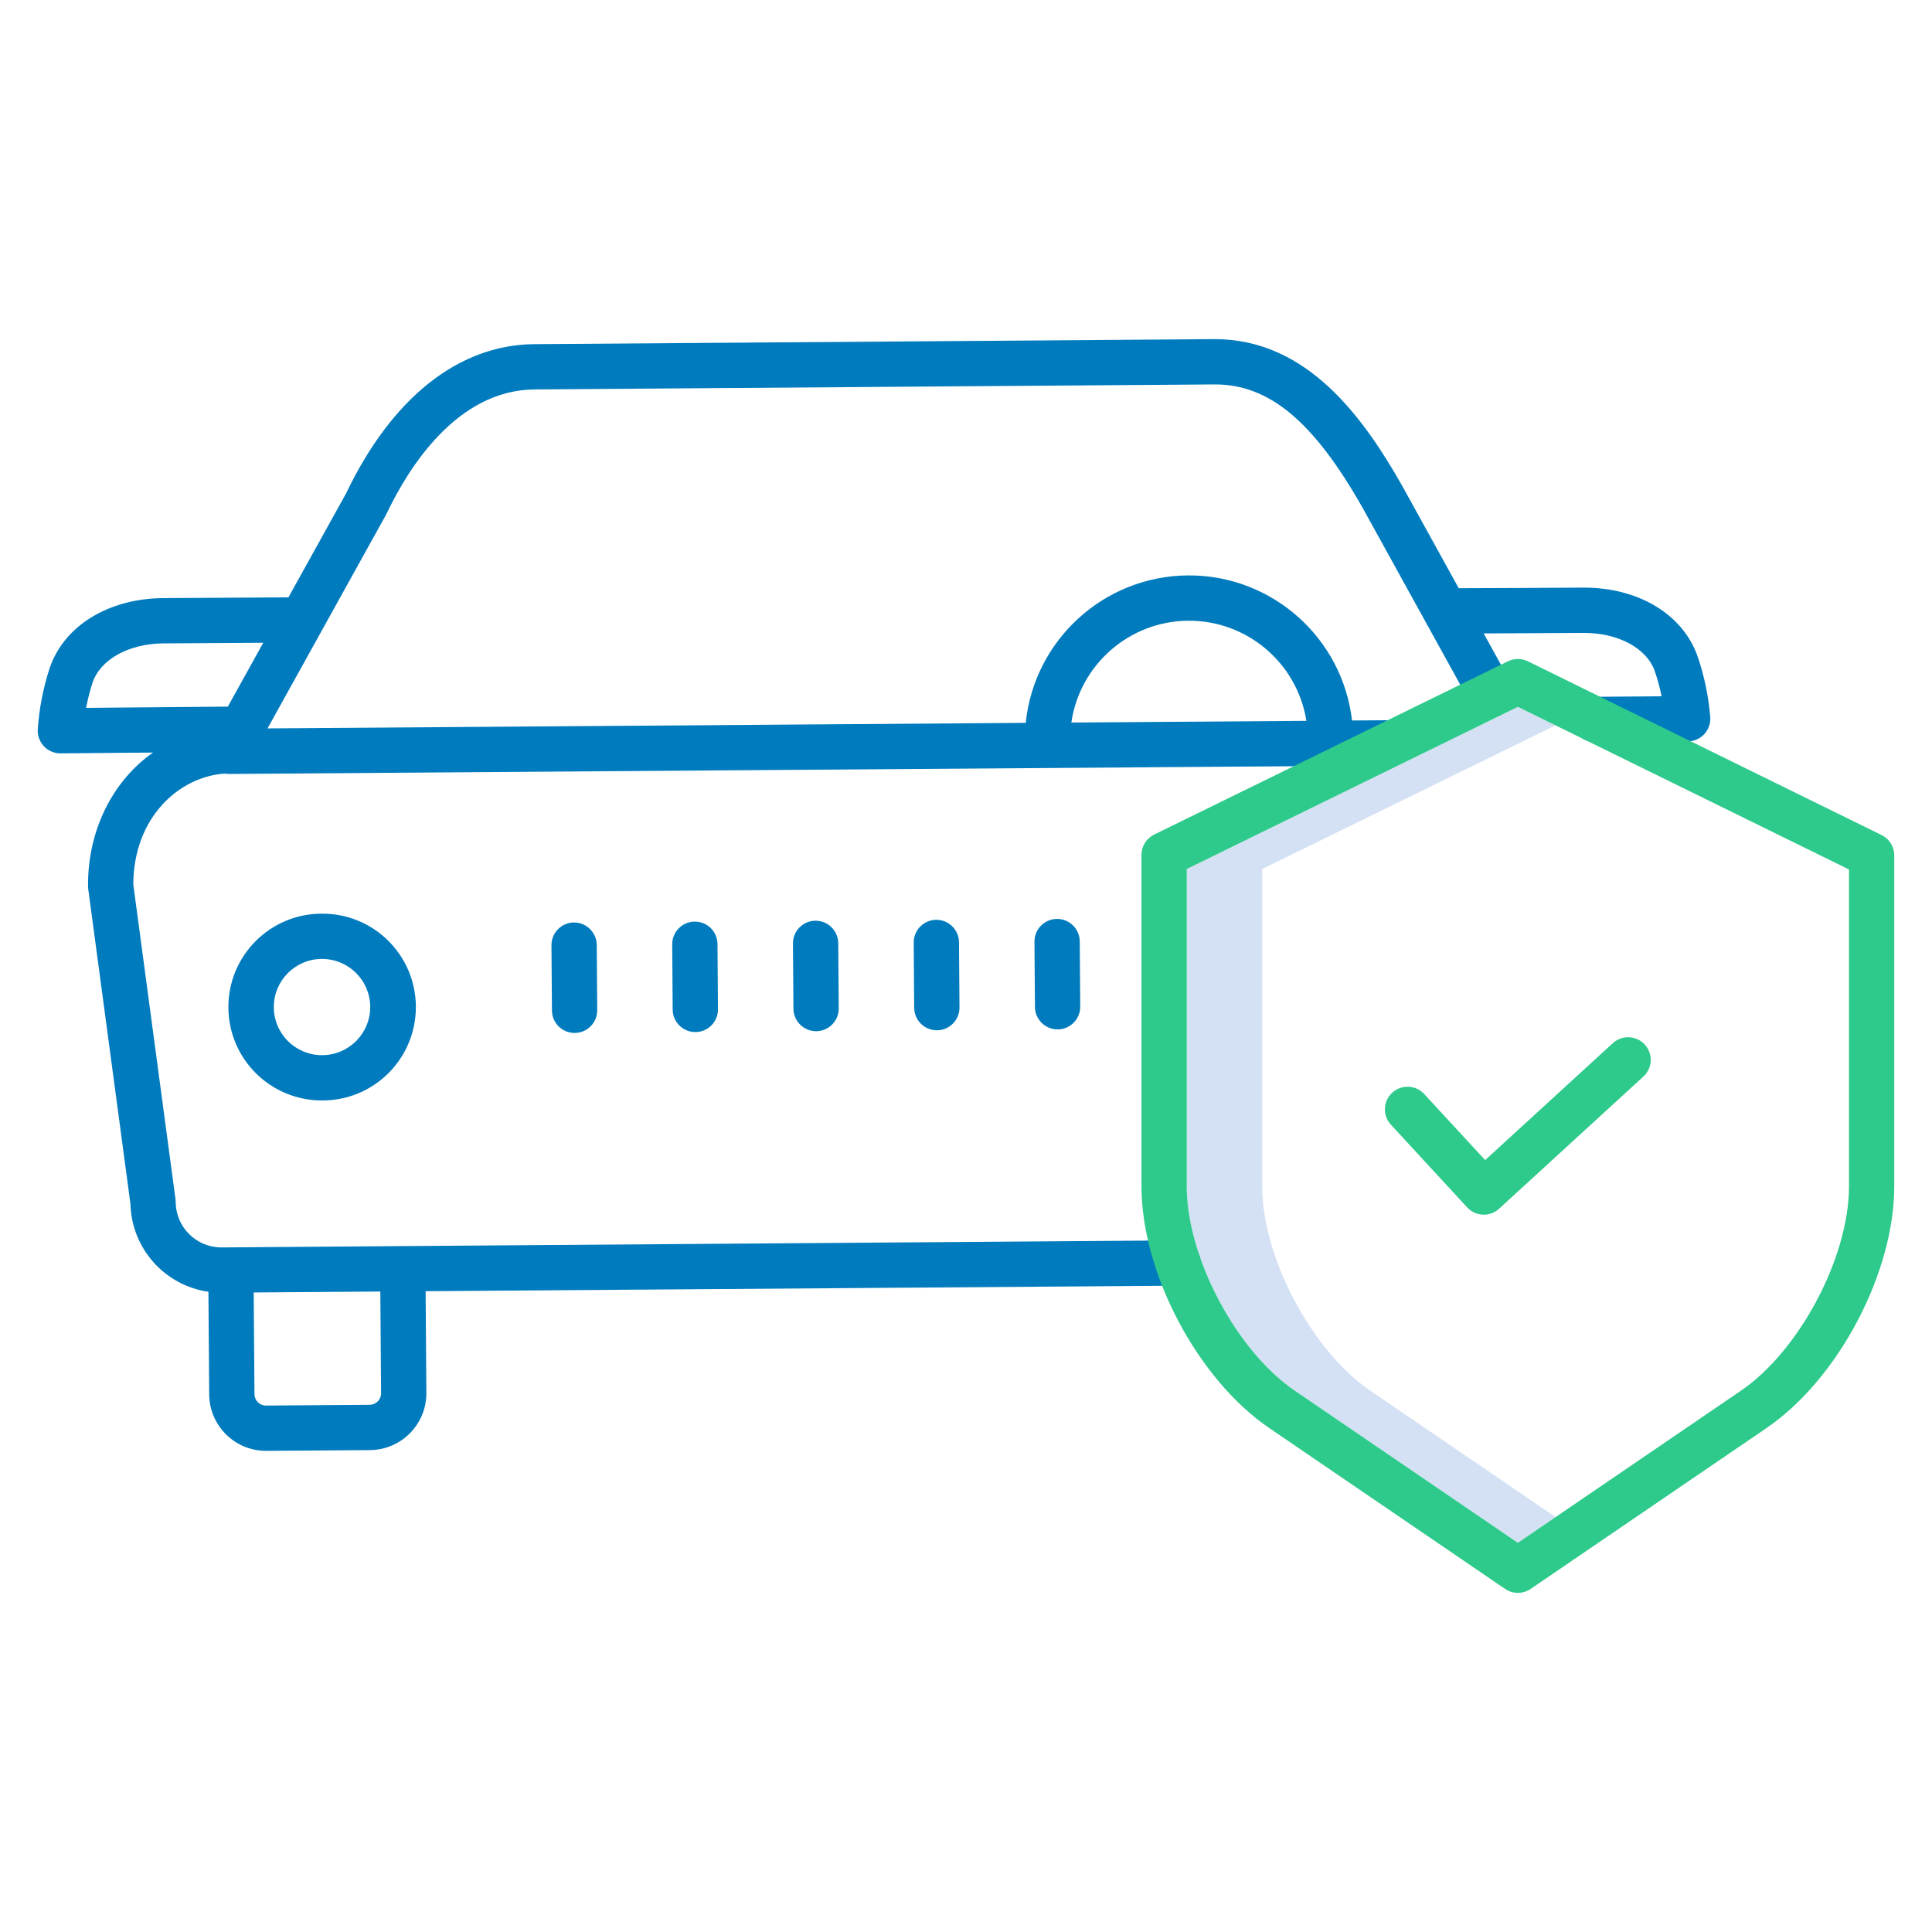
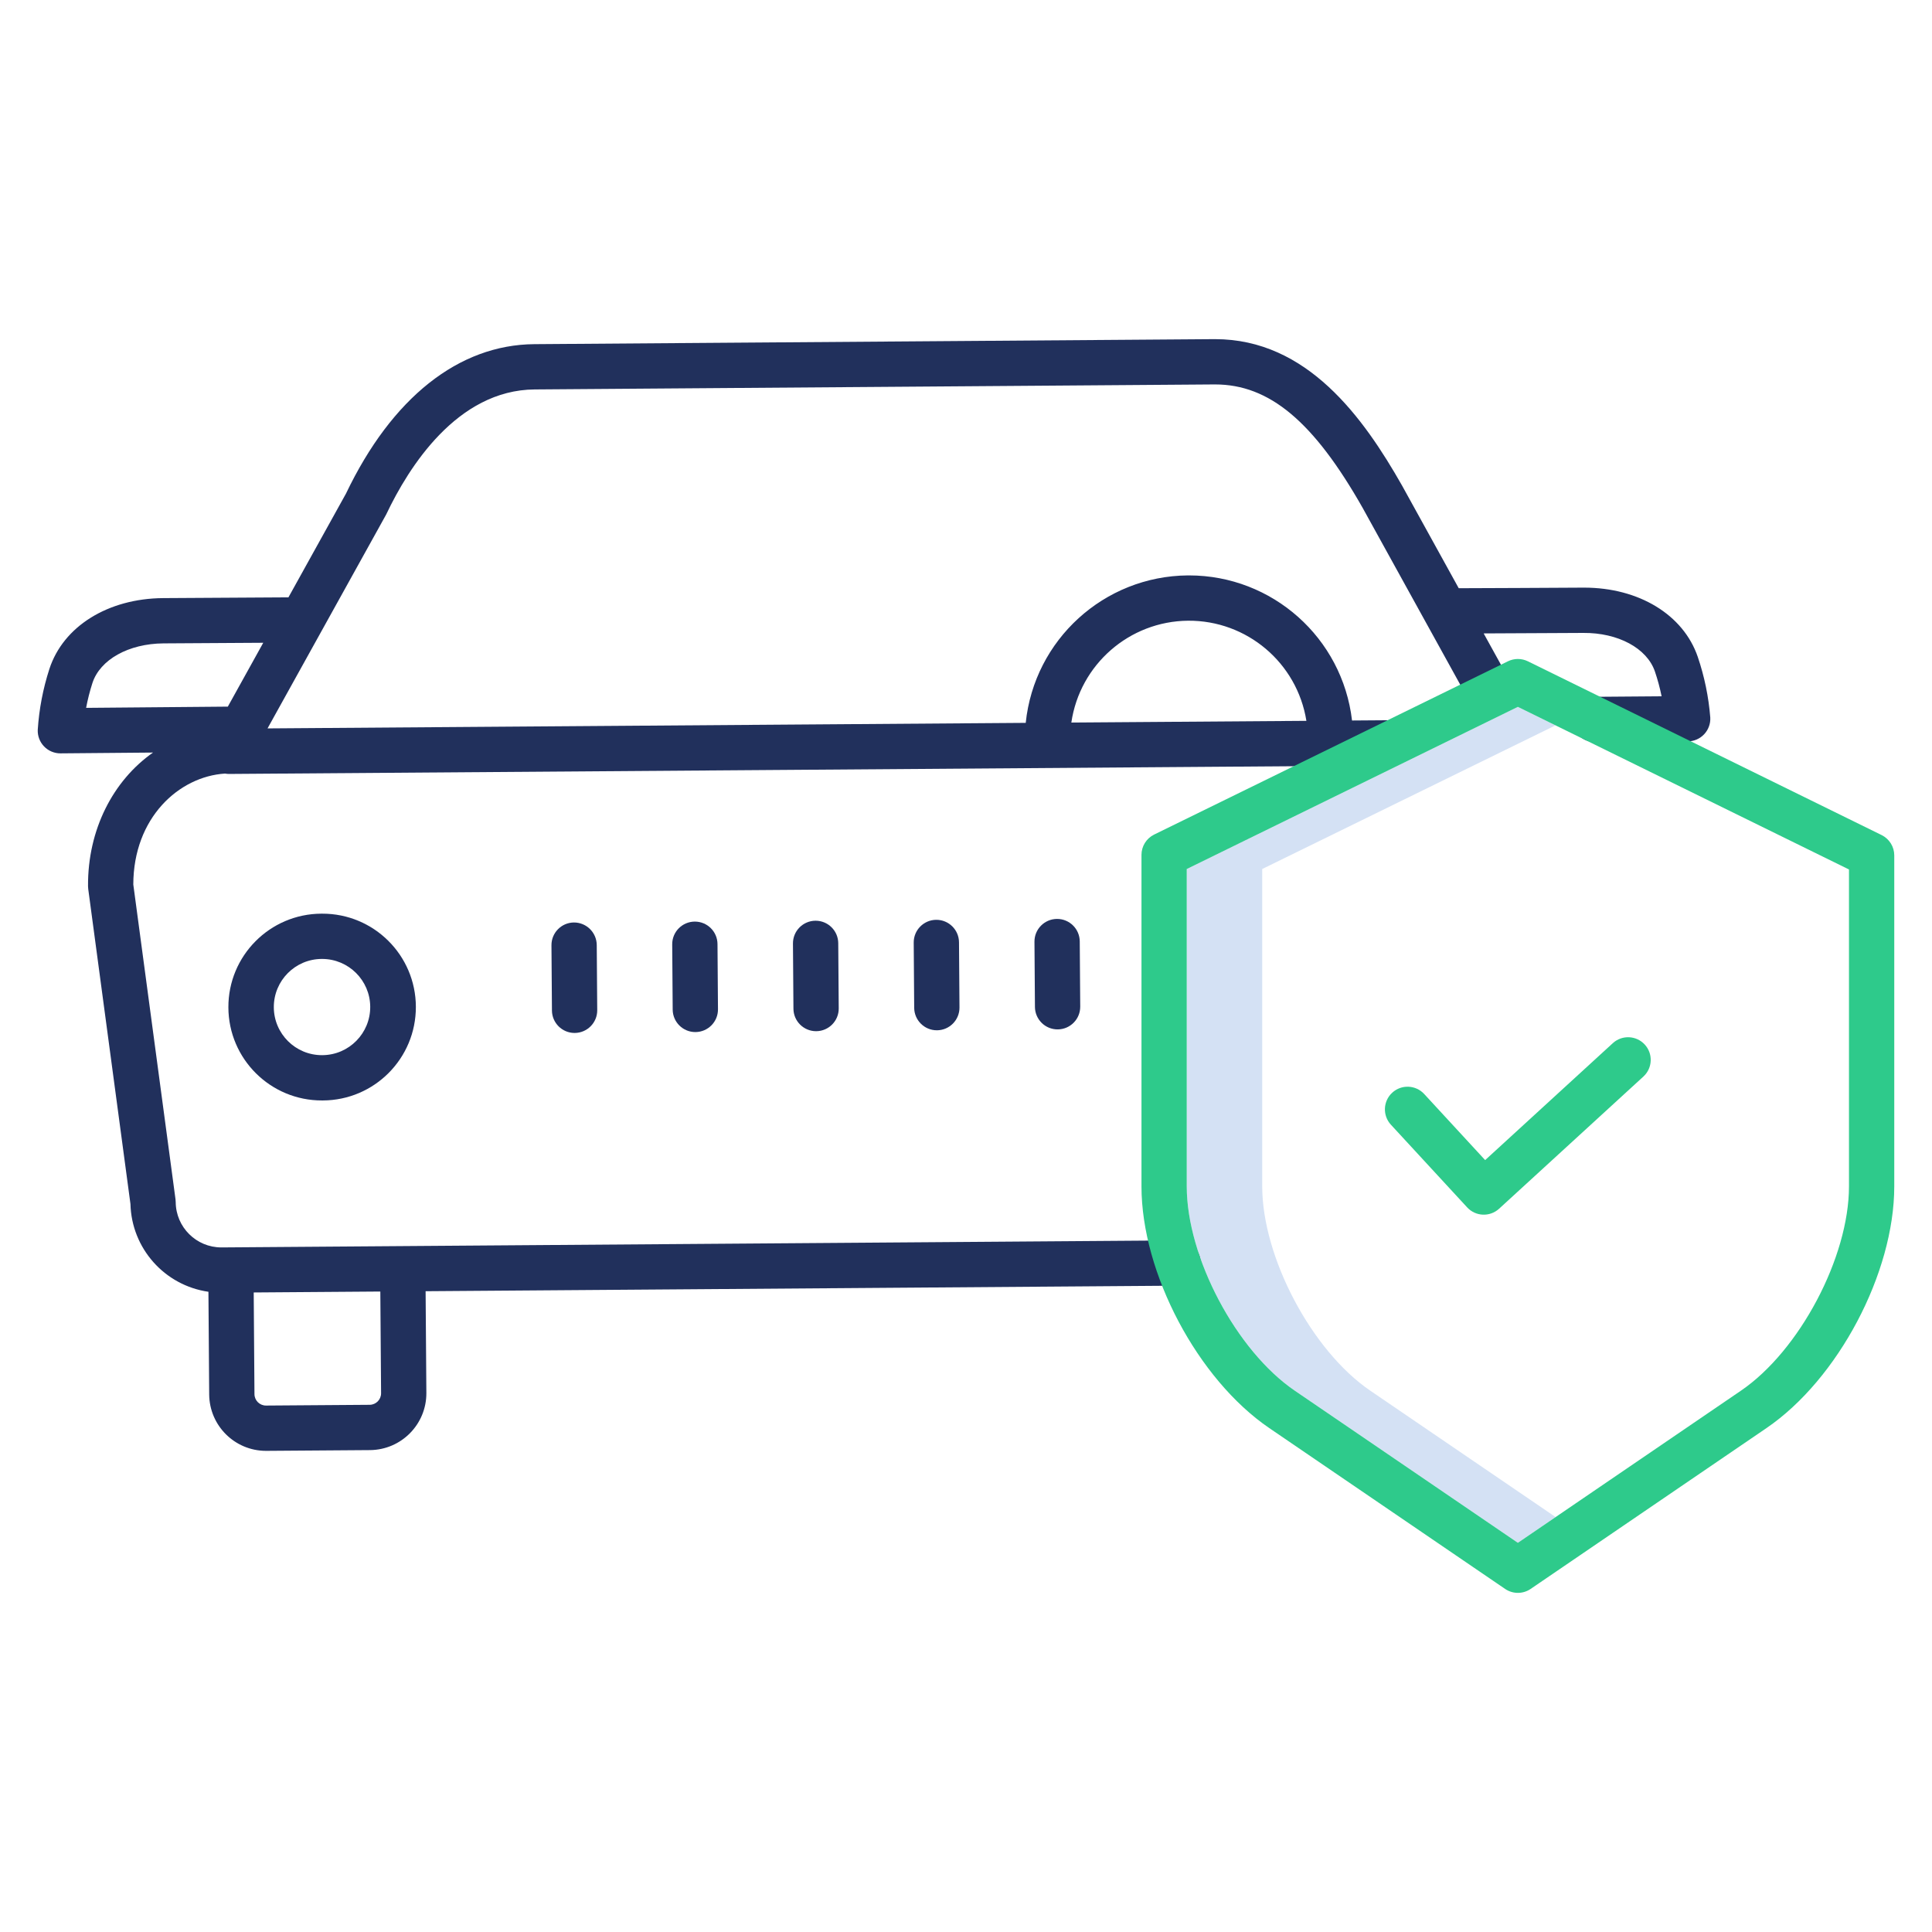
<svg xmlns="http://www.w3.org/2000/svg" id="Layer_1" height="512px" viewBox="0 0 512 512" width="512px" data-name="Layer 1" class="hovered-paths">
  <g>
    <path d="m363.13 368.539c-15.519-10.581-28.63-35.375-28.63-54.143v-84.1l77.731-38.07-9.985-4.905-87.746 42.971v84.1c0 18.768 13.111 43.562 28.63 54.143l59.12 40.32 10-6.82z" fill="#d4e1f4" data-original="#D4E1F4" />
    <g fill="#0635c9">
-       <path d="m85.185 242.132a24.749 24.749 0 0 0 .177 49.5h.187a24.749 24.749 0 0 0 -.18-49.5zm12.929 24.654a12.762 12.762 0 0 1 -12.653 12.842h-.1a12.749 12.749 0 0 1 -.093-25.5h.1a12.764 12.764 0 0 1 12.746 12.658z" data-original="#0635C9" class="" style="fill:#007bbe" data-old_color="#0635C9" />
-       <path d="m453.24 190.138a66.22 66.22 0 0 0 -3.313-16.057c-3.817-11.173-15.612-18.352-30.107-18.352h-.32c-9.089.067-25.681.13-32.922.155l-14.994-27.159c-10.272-18.1-25.182-38.848-49.589-38.848h-.317l-180.078 1.329c-20.059.148-37.781 14.214-49.915 39.609l-15.247 27.49c-7.216.038-24 .13-33.2.2-14.642.108-26.479 7.486-30.158 18.8a66.371 66.371 0 0 0 -3.076 16.1 6 6 0 0 0 5.996 6.244h.052l24.5-.212c-10.525 7.374-17.334 20.366-17.223 35.421a5.918 5.918 0 0 0 .054.753l11.19 83.462a24.126 24.126 0 0 0 20.664 23.262l.2 27.222a15.062 15.062 0 0 0 15.043 14.934h.112l27.465-.2a15.063 15.063 0 0 0 14.934-15.156l-.2-26.95 199.448-1.469a6 6 0 1 0 -.088-12l-253.408 1.864h-.091a12.1 12.1 0 0 1 -12.088-12 6.135 6.135 0 0 0 -.052-.754l-11.186-83.421c.035-17.725 12.127-28.624 24.3-29.4a5.974 5.974 0 0 0 1.047.1h.044l307.595-2.239-.088-12-9.92.072a43.5 43.5 0 0 0 -43.195-38.449h-.33a43.56 43.56 0 0 0 -42.951 39.077l-200.928 1.468 31.371-56.56c.06-.109.117-.22.17-.332 5.823-12.235 18.664-32.784 39.248-32.936l180.075-1.327h.236c14.4 0 26.124 9.819 39.112 32.708l28.911 52.367 10.5-5.8-7.337-13.292c8.191-.031 19.466-.08 26.4-.131 9.215-.078 16.872 4.042 18.986 10.23a53.99 53.99 0 0 1 1.771 6.564l-17.725.137a6 6 0 0 0 .045 12h.047l24.587-.19a6 6 0 0 0 5.944-6.333zm-352.25 179.082a3.049 3.049 0 0 1 -3.022 3.068l-27.473.2h-.015a3.048 3.048 0 0 1 -3.044-3.022l-.2-26.95 33.554-.247zm213.873-204.726a31.509 31.509 0 0 1 31.345 26.536l-62.29.453a31.548 31.548 0 0 1 30.945-26.989zm-290.37 16.517c2.022-6.217 9.591-10.44 18.834-10.508 6.951-.052 18.228-.116 26.437-.162l-9.387 16.923-37.556.326a54.107 54.107 0 0 1 1.672-6.579z" data-original="#0635C9" class="" style="fill:#007bbe" data-old_color="#0635C9" />
-       <path d="m184.147 244.231h-.047a6 6 0 0 0 -5.957 6.044l.127 17.277a6 6 0 0 0 6 5.956h.045a6 6 0 0 0 5.956-6.044l-.127-17.276a6 6 0 0 0 -5.997-5.957z" data-original="#0635C9" class="" style="fill:#007bbe" data-old_color="#0635C9" />
-       <path d="m152.1 244.467a6 6 0 0 0 -5.957 6.044l.128 17.277a6 6 0 0 0 6 5.956h.045a6 6 0 0 0 5.956-6.045l-.128-17.277a6.031 6.031 0 0 0 -6.044-5.955z" data-original="#0635C9" class="" style="fill:#007bbe" data-old_color="#0635C9" />
-       <path d="m216.147 244h-.047a6 6 0 0 0 -5.957 6.044l.127 17.276a6 6 0 0 0 6 5.956h.045a6 6 0 0 0 5.956-6.044l-.127-17.276a6 6 0 0 0 -5.997-5.956z" data-original="#0635C9" class="" style="fill:#007bbe" data-old_color="#0635C9" />
-       <path d="m248.146 243.76h-.046a6 6 0 0 0 -5.956 6.044l.127 17.277a6 6 0 0 0 6 5.955h.045a6 6 0 0 0 5.956-6.044l-.127-17.277a6 6 0 0 0 -5.999-5.955z" data-original="#0635C9" class="" style="fill:#007bbe" data-old_color="#0635C9" />
-       <path d="m280.146 243.524h-.046a6 6 0 0 0 -5.956 6.044l.126 17.276a6 6 0 0 0 6 5.956h.045a6 6 0 0 0 5.956-6.044l-.126-17.276a6 6 0 0 0 -5.999-5.956z" data-original="#0635C9" class="" style="fill:#007bbe" data-old_color="#0635C9" />
+       <path d="m85.185 242.132a24.749 24.749 0 0 0 .177 49.5h.187a24.749 24.749 0 0 0 -.18-49.5zm12.929 24.654a12.762 12.762 0 0 1 -12.653 12.842h-.1a12.749 12.749 0 0 1 -.093-25.5h.1a12.764 12.764 0 0 1 12.746 12.658z" data-original="#0635C9" class="" style="fill:#21305c" data-old_color="#0635C9" />
+       <path d="m453.24 190.138a66.22 66.22 0 0 0 -3.313-16.057c-3.817-11.173-15.612-18.352-30.107-18.352h-.32c-9.089.067-25.681.13-32.922.155l-14.994-27.159c-10.272-18.1-25.182-38.848-49.589-38.848h-.317l-180.078 1.329c-20.059.148-37.781 14.214-49.915 39.609l-15.247 27.49c-7.216.038-24 .13-33.2.2-14.642.108-26.479 7.486-30.158 18.8a66.371 66.371 0 0 0 -3.076 16.1 6 6 0 0 0 5.996 6.244h.052l24.5-.212c-10.525 7.374-17.334 20.366-17.223 35.421a5.918 5.918 0 0 0 .054.753l11.19 83.462a24.126 24.126 0 0 0 20.664 23.262l.2 27.222a15.062 15.062 0 0 0 15.043 14.934h.112l27.465-.2a15.063 15.063 0 0 0 14.934-15.156l-.2-26.95 199.448-1.469a6 6 0 1 0 -.088-12l-253.408 1.864h-.091a12.1 12.1 0 0 1 -12.088-12 6.135 6.135 0 0 0 -.052-.754l-11.186-83.421c.035-17.725 12.127-28.624 24.3-29.4a5.974 5.974 0 0 0 1.047.1h.044l307.595-2.239-.088-12-9.92.072a43.5 43.5 0 0 0 -43.195-38.449h-.33a43.56 43.56 0 0 0 -42.951 39.077l-200.928 1.468 31.371-56.56c.06-.109.117-.22.17-.332 5.823-12.235 18.664-32.784 39.248-32.936l180.075-1.327h.236c14.4 0 26.124 9.819 39.112 32.708l28.911 52.367 10.5-5.8-7.337-13.292c8.191-.031 19.466-.08 26.4-.131 9.215-.078 16.872 4.042 18.986 10.23a53.99 53.99 0 0 1 1.771 6.564l-17.725.137a6 6 0 0 0 .045 12h.047l24.587-.19a6 6 0 0 0 5.944-6.333zm-352.25 179.082a3.049 3.049 0 0 1 -3.022 3.068l-27.473.2h-.015a3.048 3.048 0 0 1 -3.044-3.022l-.2-26.95 33.554-.247zm213.873-204.726a31.509 31.509 0 0 1 31.345 26.536l-62.29.453a31.548 31.548 0 0 1 30.945-26.989zm-290.37 16.517c2.022-6.217 9.591-10.44 18.834-10.508 6.951-.052 18.228-.116 26.437-.162l-9.387 16.923-37.556.326a54.107 54.107 0 0 1 1.672-6.579z" data-original="#0635C9" class="" style="fill:#21305c" data-old_color="#0635C9" />
+       <path d="m184.147 244.231h-.047a6 6 0 0 0 -5.957 6.044l.127 17.277a6 6 0 0 0 6 5.956h.045a6 6 0 0 0 5.956-6.044l-.127-17.276a6 6 0 0 0 -5.997-5.957z" data-original="#0635C9" class="" style="fill:#21305c" data-old_color="#0635C9" />
+       <path d="m152.1 244.467a6 6 0 0 0 -5.957 6.044l.128 17.277a6 6 0 0 0 6 5.956h.045a6 6 0 0 0 5.956-6.045l-.128-17.277a6.031 6.031 0 0 0 -6.044-5.955z" data-original="#0635C9" class="" style="fill:#21305c" data-old_color="#0635C9" />
+       <path d="m216.147 244h-.047a6 6 0 0 0 -5.957 6.044l.127 17.276a6 6 0 0 0 6 5.956h.045a6 6 0 0 0 5.956-6.044l-.127-17.276a6 6 0 0 0 -5.997-5.956z" data-original="#0635C9" class="" style="fill:#21305c" data-old_color="#0635C9" />
+       <path d="m248.146 243.76h-.046a6 6 0 0 0 -5.956 6.044l.127 17.277a6 6 0 0 0 6 5.955h.045a6 6 0 0 0 5.956-6.044l-.127-17.277a6 6 0 0 0 -5.999-5.955z" data-original="#0635C9" class="" style="fill:#21305c" data-old_color="#0635C9" />
+       <path d="m280.146 243.524h-.046a6 6 0 0 0 -5.956 6.044l.126 17.276a6 6 0 0 0 6 5.956h.045a6 6 0 0 0 5.956-6.044l-.126-17.276a6 6 0 0 0 -5.999-5.956z" data-original="#0635C9" class="" style="fill:#21305c" data-old_color="#0635C9" />
    </g>
    <path d="m498.646 221.3-93.746-46.05a5.994 5.994 0 0 0 -5.285 0l-93.75 45.915a6 6 0 0 0 -3.361 5.388v87.847c0 22.971 14.878 51.108 33.869 64.057l62.5 42.626a6 6 0 0 0 6.762 0l62.5-42.625c18.987-12.958 33.865-41.091 33.865-64.058v-87.719a6 6 0 0 0 -3.354-5.381zm-8.646 93.1c0 18.768-13.111 43.562-28.631 54.143l-59.119 40.32-59.12-40.32c-15.519-10.581-28.63-35.375-28.63-54.143v-84.1l87.746-42.975 87.754 43.094z" fill="#1ae5be" data-original="#1AE5BE" class="hovered-path active-path" style="fill:#2ECA8B" data-old_color="#1ae5be" />
    <path d="m377.428 289.924a6 6 0 0 0 -8.823 8.135l20.206 21.91a6 6 0 0 0 8.463.357l38.262-35.046a6 6 0 0 0 -8.105-8.849l-33.852 31.007z" fill="#1ae5be" data-original="#1AE5BE" class="hovered-path active-path" style="fill:#2ECA8B" data-old_color="#1ae5be" />
  </g>
</svg>
